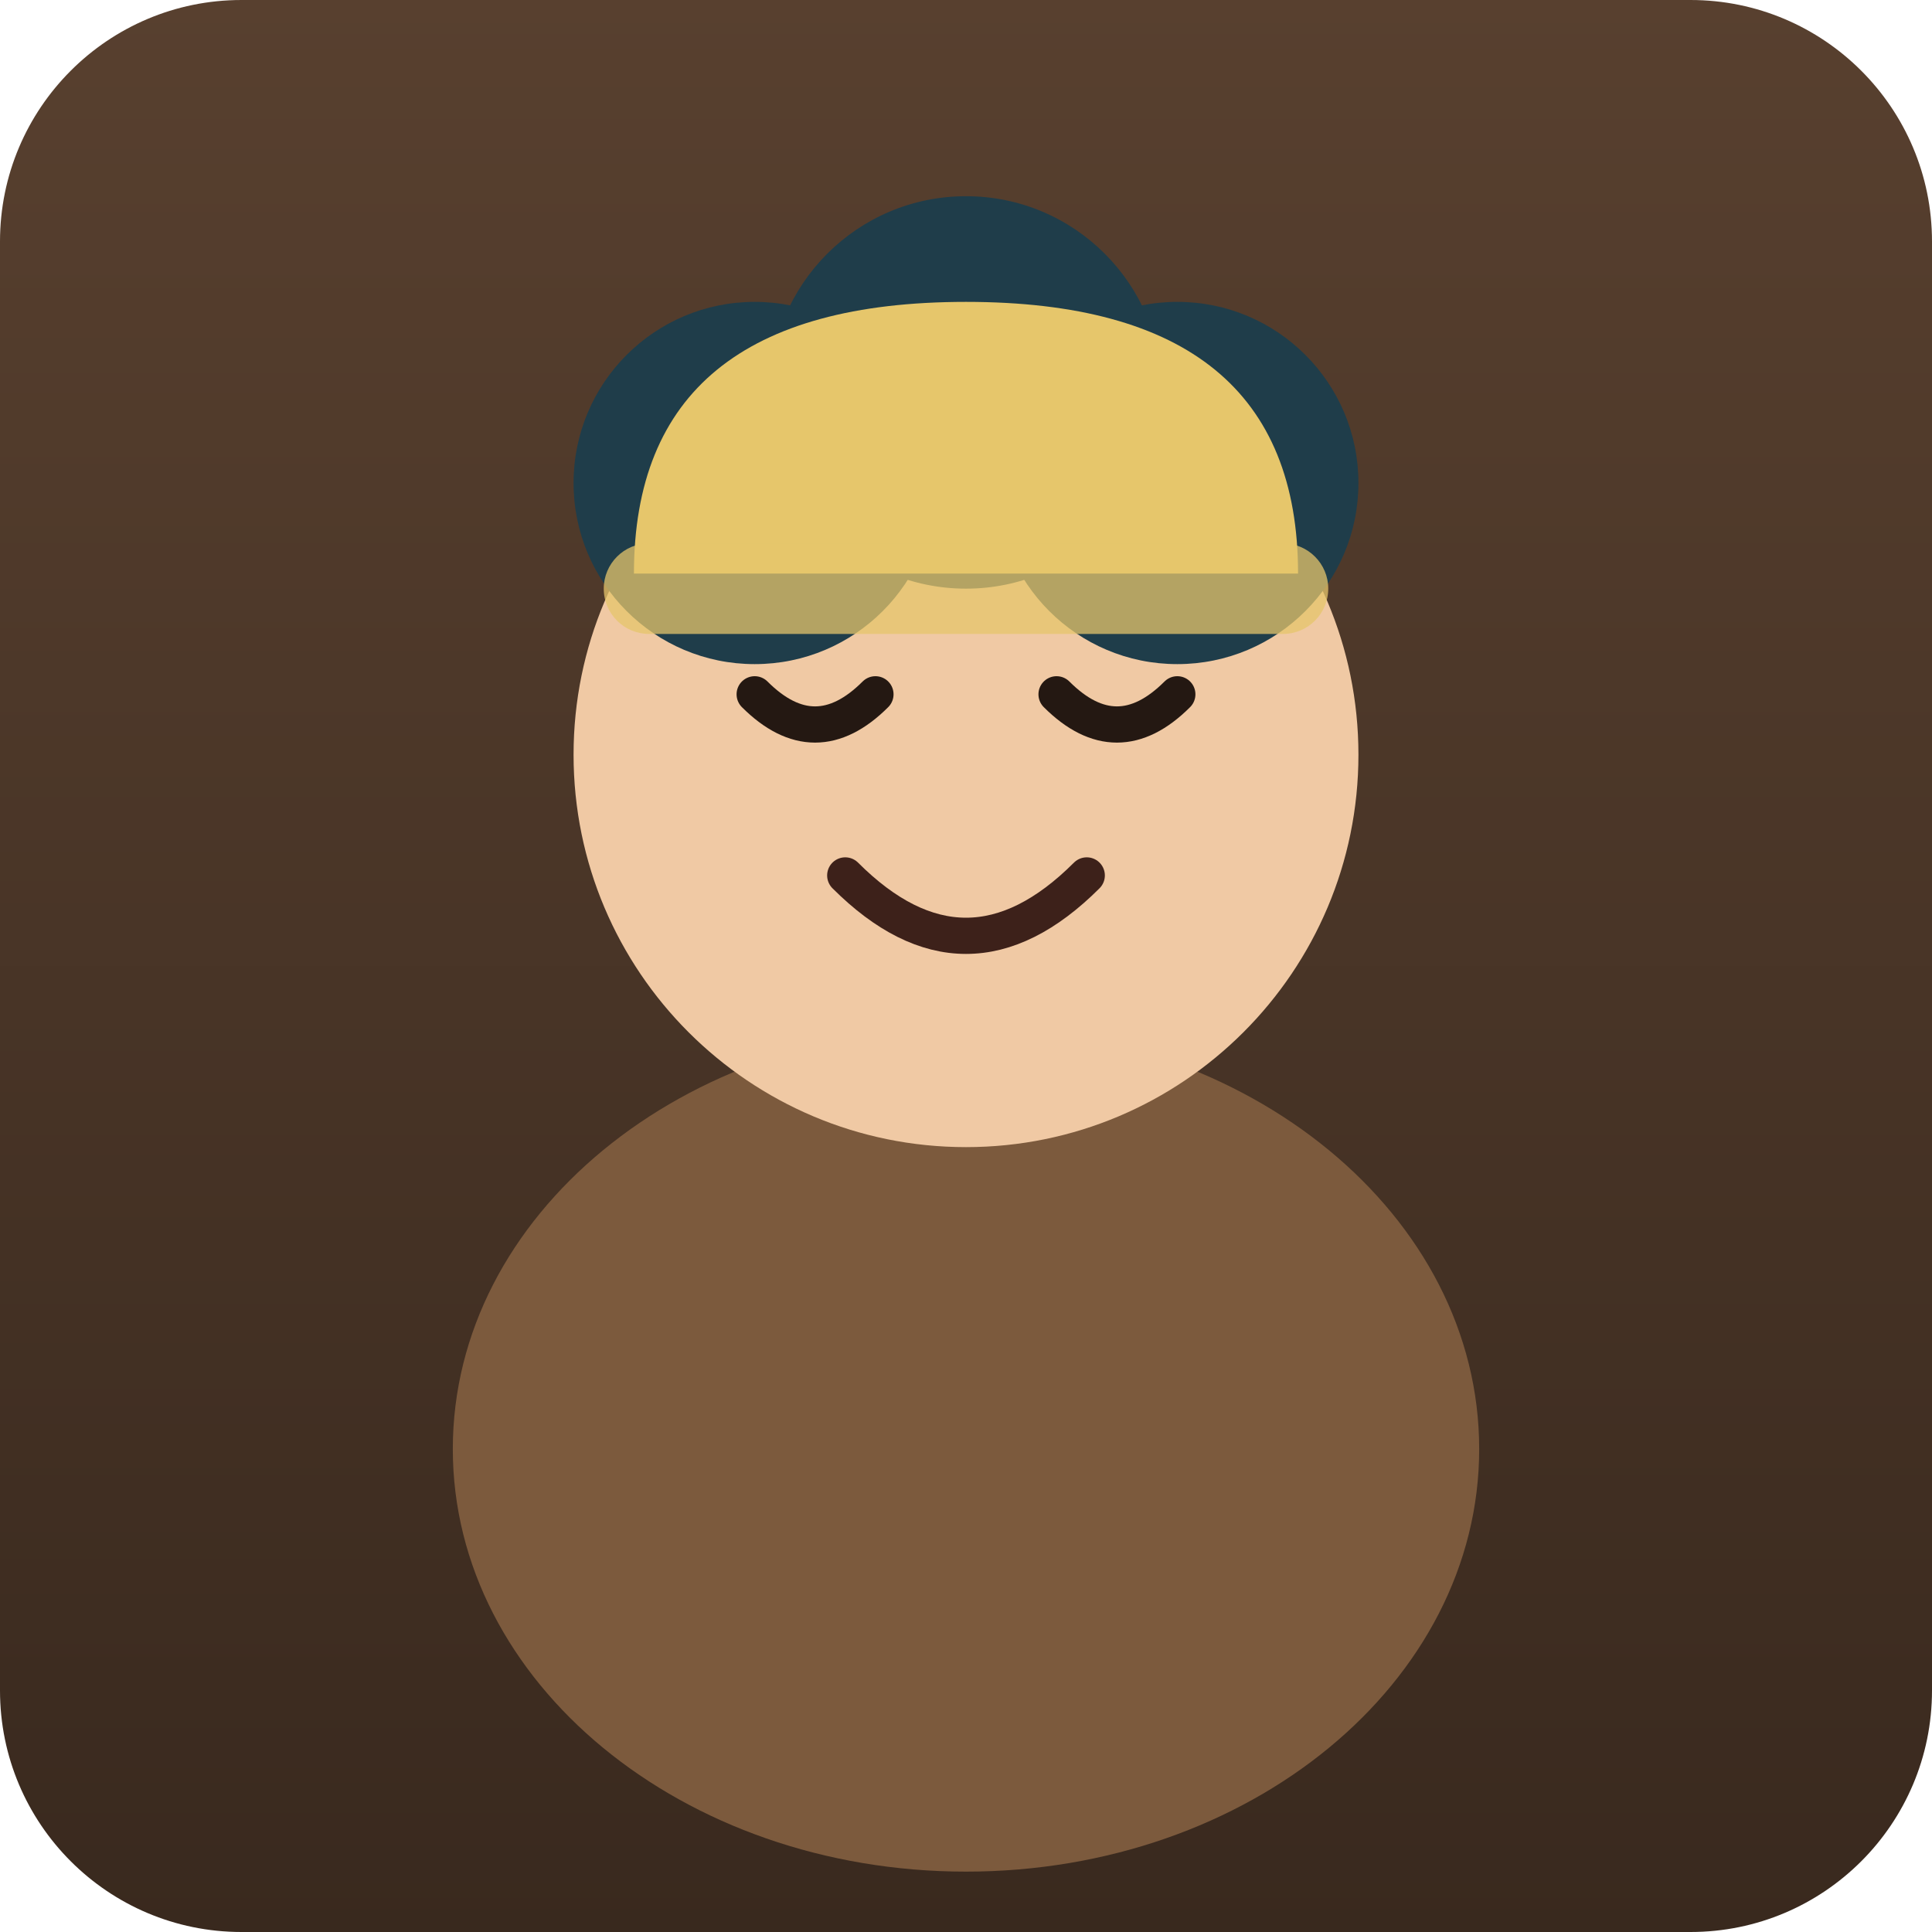
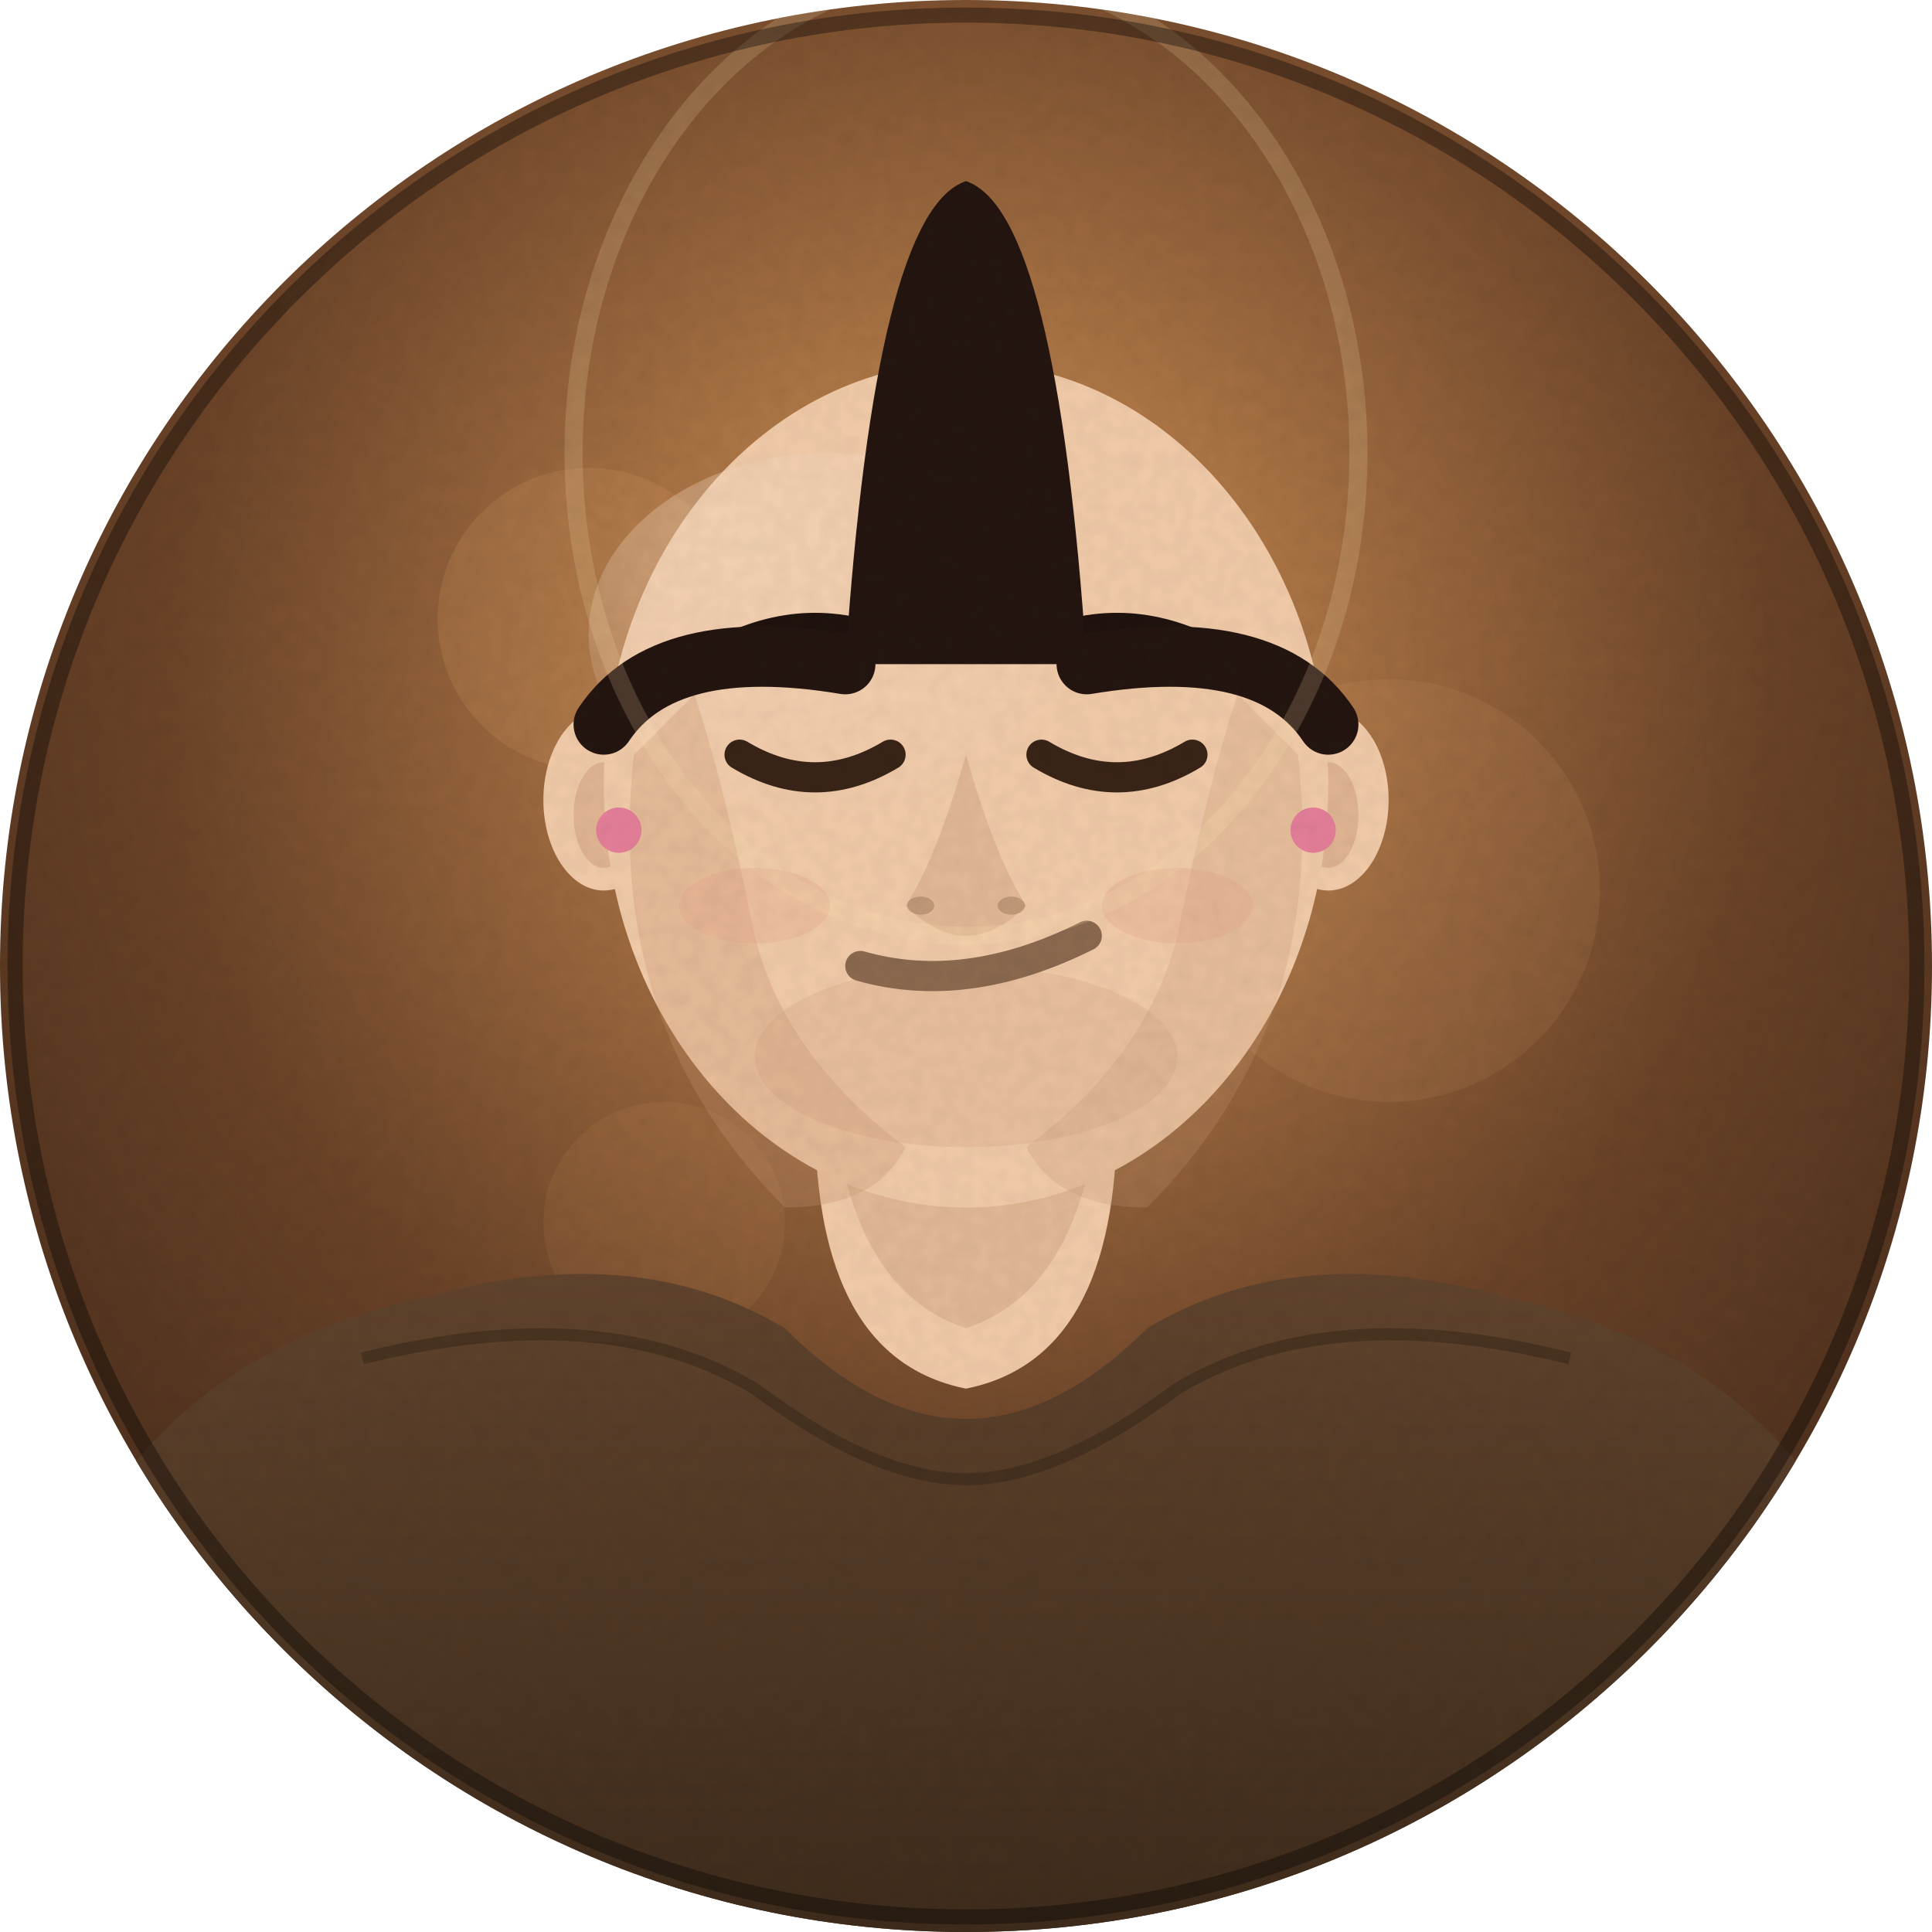
<svg xmlns="http://www.w3.org/2000/svg" viewBox="0 0 128 128" role="img">
  <defs>
-     <linearGradient id="b" x1="0" y1="0" x2="0" y2="1">
-       <stop offset="0" stop-color="#58402f" />
-       <stop offset="1" stop-color="#39291e" />
+     <radialGradient id="b9w" cx="0.5" cy="0.35" r="0.75">
+       <stop offset="0" stop-color="#d9985a" />
+       <stop offset="0.55" stop-color="#6b4328" />
+       <stop offset="1" stop-color="#3a2416" />
+     </radialGradient>
+     <radialGradient id="f9w" cx="0.35" cy="0.25" r="0.85">
+       <stop offset="0" stop-color="#f6d9bf" stop-opacity="0.45" />
+       <stop offset="1" stop-color="#f6d9bf" stop-opacity="0" />
+     </radialGradient>
+     <linearGradient id="g9w" x1="0" y1="0" x2="0" y2="1">
+       <stop offset="0" stop-color="#61442d" />
+       <stop offset="1" stop-color="#3f2c1c" />
    </linearGradient>
+     <clipPath id="c9w">
+       <circle cx="64" cy="64" r="64" />
+     </clipPath>
+     <filter id="p9w" x="0%" y="0%" width="100%" height="100%">
+       <feTurbulence type="fractalNoise" baseFrequency="0.9" numOctaves="2" seed="356" />
+       <feColorMatrix values="0 0 0 0 0  0 0 0 0 0  0 0 0 0 0  0 0 0 0.14 0" />
+       <feComposite in2="SourceGraphic" operator="in" />
+     </filter>
  </defs>
-   <rect width="128" height="128" rx="16" fill="url(#b)" />
-   <ellipse cx="64" cy="96" rx="34" ry="28" fill="#7c5a3d" />
-   <circle cx="64" cy="50" r="26" fill="#f0c9a4" />
-   <circle cx="50" cy="32" r="12" fill="#1f3d4a" />
-   <circle cx="64" cy="26" r="13" fill="#1f3d4a" />
-   <circle cx="78" cy="32" r="12" fill="#1f3d4a" />
-   <path d="M50 46 Q54 50 58 46" stroke="#241812" stroke-width="2.4" fill="none" stroke-linecap="round" />
-   <path d="M70 46 Q74 50 78 46" stroke="#241812" stroke-width="2.4" fill="none" stroke-linecap="round" />
-   <path d="M56 58 Q64 66 72 58" stroke="#3d211a" stroke-width="2.4" fill="none" stroke-linecap="round" />
-   <path d="M42 38 Q42 20 64 20 Q86 20 86 38 Z" fill="#e6c66b" />
-   <rect x="40" y="36" width="48" height="6" rx="3" fill="#e6c66b" opacity="0.75" />
+   <g clip-path="url(#c9w)">
+     <rect width="128" height="128" fill="url(#b9w)" />
+     <circle cx="39" cy="41" r="10" fill="#dda26b" opacity="0.18" />
+     <circle cx="92" cy="59" r="14" fill="#dda26b" opacity="0.12" />
+     <circle cx="44" cy="81" r="8" fill="#dda26b" opacity="0.1" />
+     <path d="M0 128 Q0 92 28 86 Q42 82 52 88 Q58 94 64 94 Q70 94 76 88 Q86 82 100 86 Q128 92 128 128 Z" fill="url(#g9w)" />
+     <path d="M24 90 Q40 86 50 92 Q58 98 64 98" stroke="#362518" stroke-width="0.8" fill="none" opacity="0.5" />
+     <path d="M104 90 Q88 86 78 92 Q70 98 64 98" stroke="#362518" stroke-width="0.8" fill="none" opacity="0.5" />
+     <path d="M54 74 Q54 90 64 92 Q74 90 74 74 Z" fill="#f3ccaa" />
+     <path d="M56 78 Q58 86 64 88 Q70 86 72 78" fill="#c89772" opacity="0.35" />
+     <path d="M50 48 Q52 30 64 24 Q76 30 78 48 Z" fill="#1b100c" opacity="0.7" />
+     <ellipse cx="40" cy="53" rx="4" ry="6" fill="#f3ccaa" />
+     <ellipse cx="88" cy="53" rx="4" ry="6" fill="#f3ccaa" />
+     <ellipse cx="40" cy="54" rx="2" ry="3.5" fill="#c89772" opacity="0.4" />
+     <ellipse cx="88" cy="54" rx="2" ry="3.5" fill="#c89772" opacity="0.4" />
+     <ellipse cx="64" cy="52" rx="24" ry="28" fill="#f3ccaa" />
+     <ellipse cx="55" cy="42" rx="16" ry="12" fill="url(#f9w)" />
+     <path d="M42 50 Q40 68 52 80 Q58 80 60 76 Q52 70 50 62 Q48 52 46 46Z" fill="#c89772" opacity="0.3" />
+     <path d="M86 50 Q88 68 76 80 Q70 80 68 76 Q76 70 78 62 Q80 52 82 46Z" fill="#c89772" opacity="0.25" />
+     <ellipse cx="64" cy="70" rx="14" ry="6" fill="#c89772" opacity="0.2" />
+     <ellipse cx="50" cy="60" rx="5" ry="2.5" fill="#e5a989" opacity="0.35" />
+     <ellipse cx="78" cy="60" rx="5" ry="2.5" fill="#e5a989" opacity="0.35" />
+     <path d="M49 50 Q54 53 59 50" stroke="#3a2418" stroke-width="2" fill="none" stroke-linecap="round" />
+     <path d="M69 50 Q74 53 79 50" stroke="#3a2418" stroke-width="2" fill="none" stroke-linecap="round" />
+     <path d="M64 50 Q62 57 60 60 Q62 62 64 62 Q66 62 68 60 Q66 57 64 50Z" fill="#c89772" opacity="0.35" />
+     <ellipse cx="61" cy="60" rx="0.9" ry="0.6" fill="#a0795b" opacity="0.5" />
+     <ellipse cx="67" cy="60" rx="0.9" ry="0.6" fill="#a0795b" opacity="0.5" />
+     <path d="M57 64 Q64 66 72 62" stroke="#8c6a50" stroke-width="2" fill="none" stroke-linecap="round" />
+     <path d="M48 43 Q54 40 60 43" stroke="#20130e" stroke-width="1.8" fill="none" stroke-linecap="round" />
+     <path d="M68 43 Q74 40 80 43" stroke="#20130e" stroke-width="1.8" fill="none" stroke-linecap="round" />
+     <path d="M56 44 Q58 14 64 12 Q70 14 72 44 Z" fill="#241510" />
+     <path d="M40 48 Q44 42 56 44" stroke="#241510" stroke-width="4" fill="none" stroke-linecap="round" />
+     <path d="M88 48 Q84 42 72 44" stroke="#241510" stroke-width="4" fill="none" stroke-linecap="round" />
+     <circle cx="41" cy="55" r="1.5" fill="#e67f9a" />
+     <circle cx="87" cy="55" r="1.5" fill="#e67f9a" />
+     <ellipse cx="64" cy="30" rx="26" ry="32" fill="none" stroke="rgba(255,230,180,0.18)" stroke-width="1.2" />
+     <g filter="url(#p9w)" opacity="0.45">
+       <rect width="128" height="128" fill="#808080" />
+     </g>
+   </g>
+   <circle cx="64" cy="64" r="63" fill="none" stroke="rgba(0,0,0,0.35)" stroke-width="1" />
</svg>
